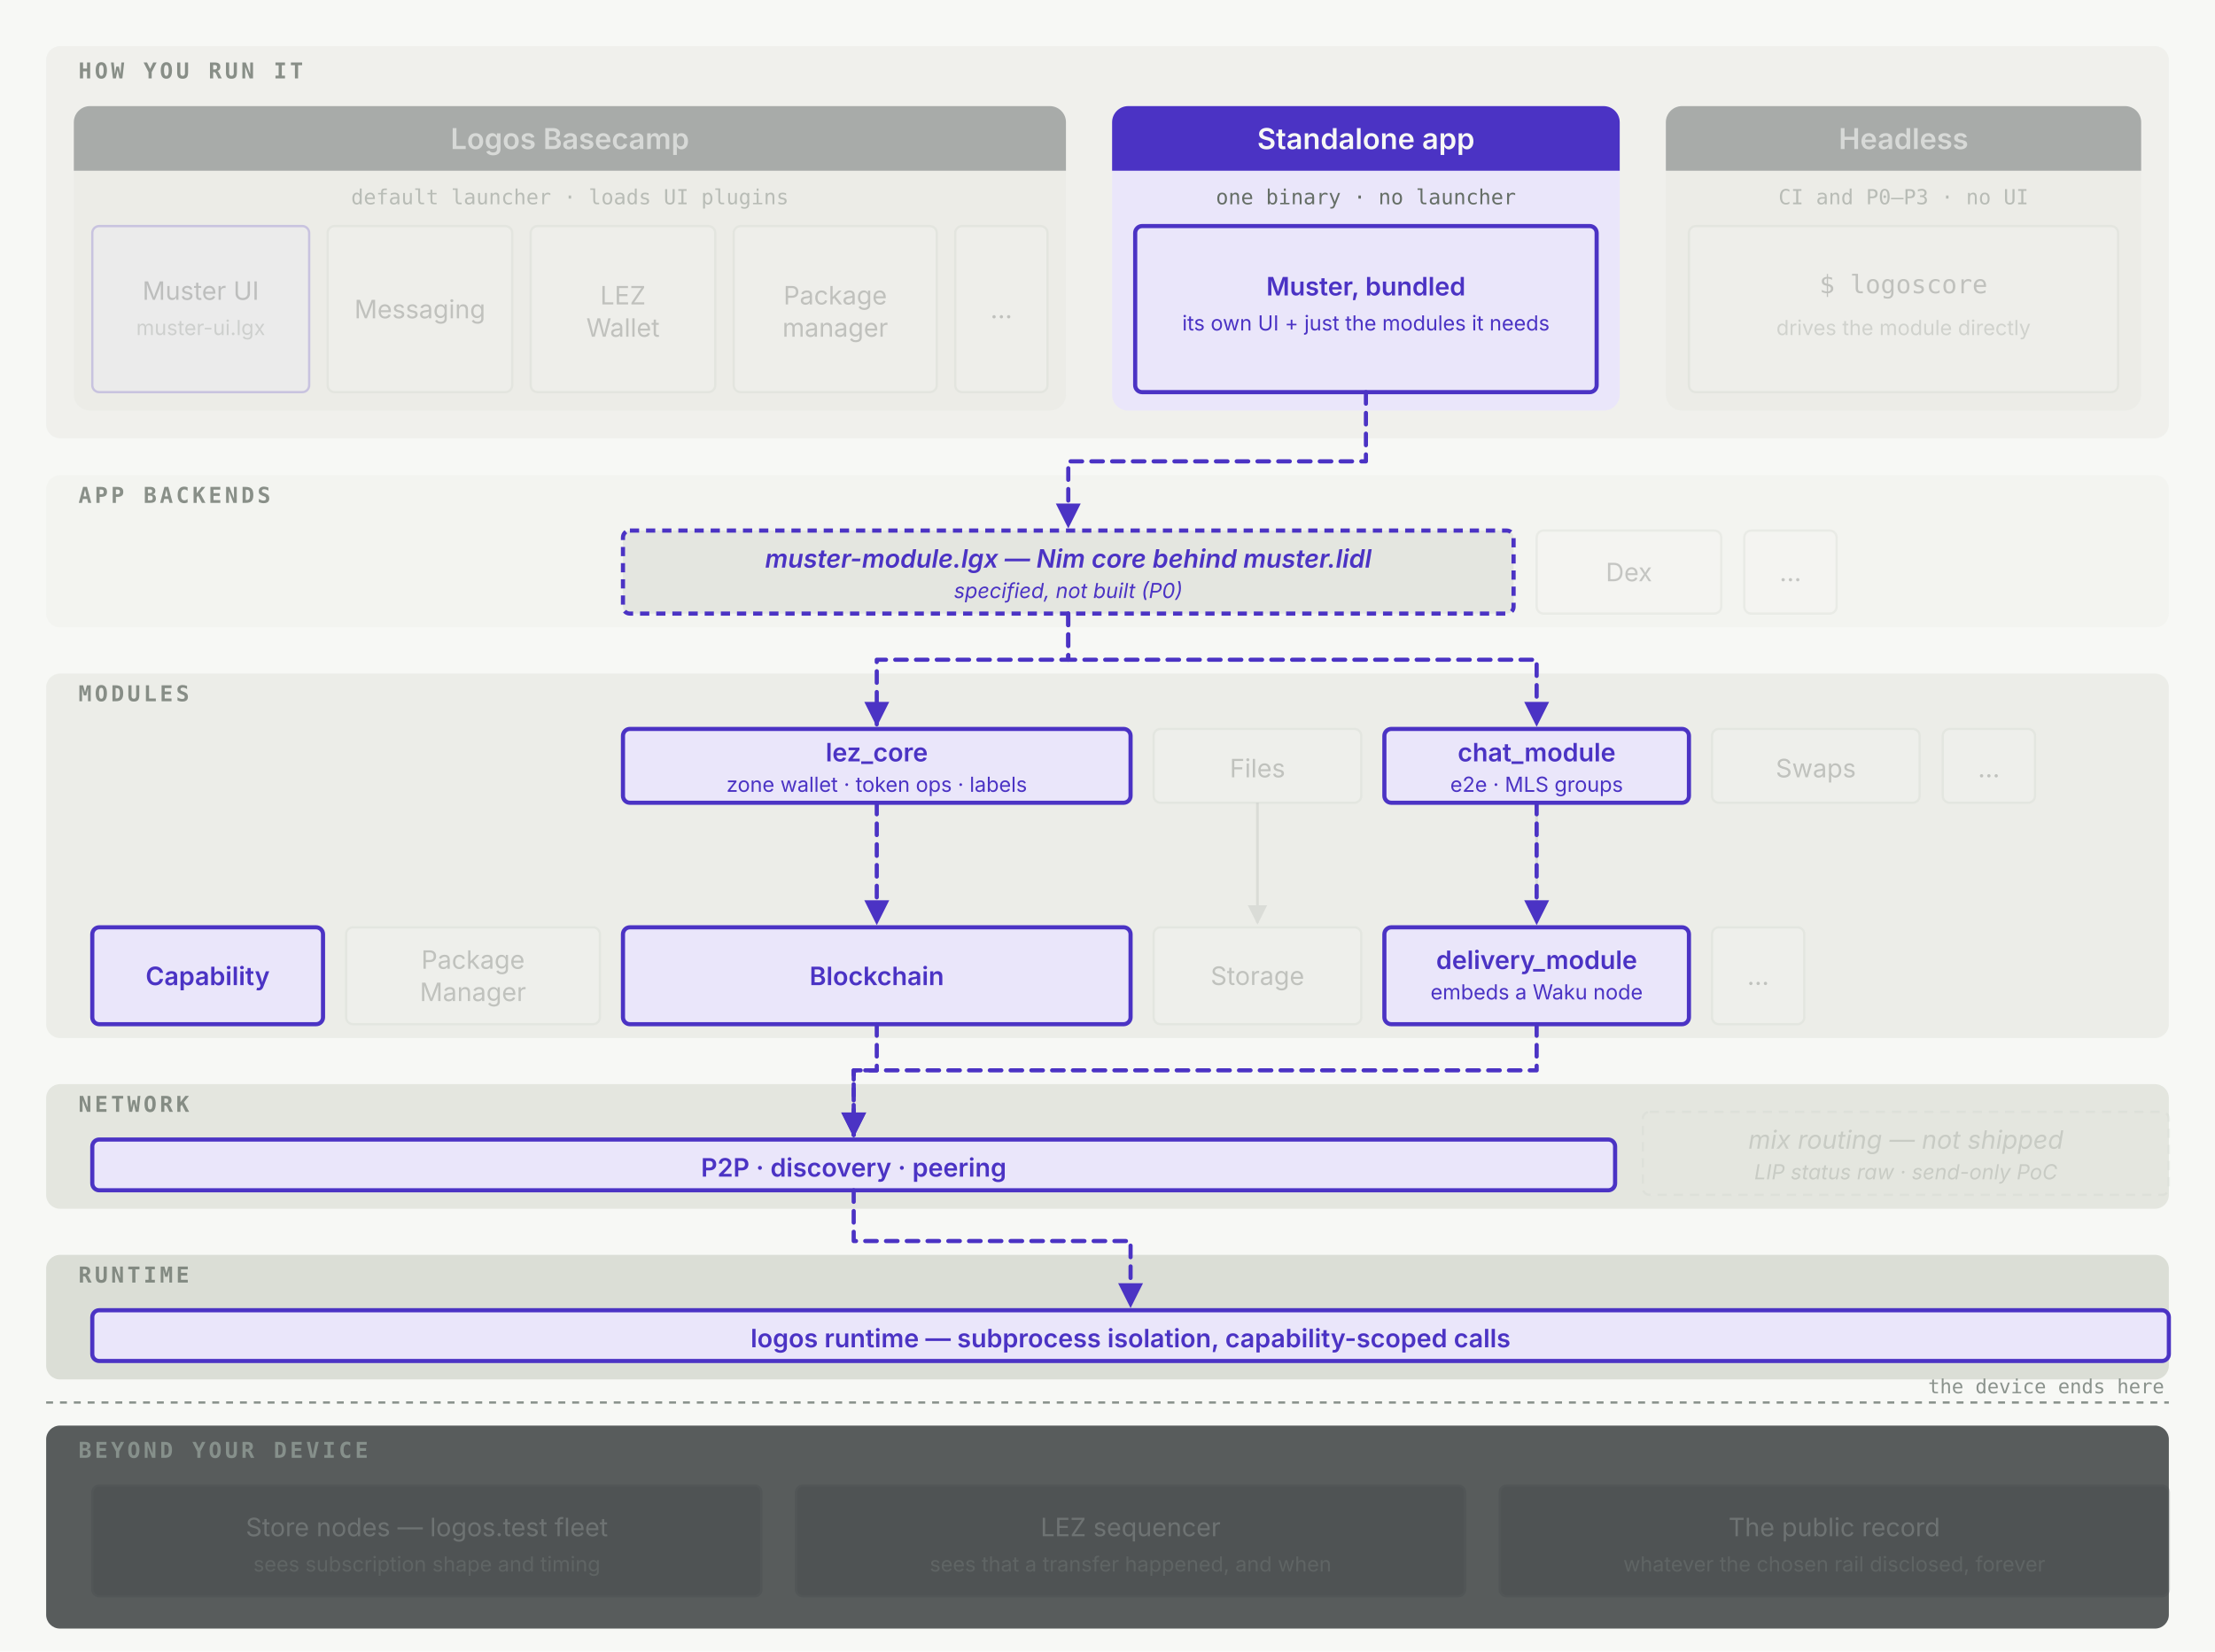
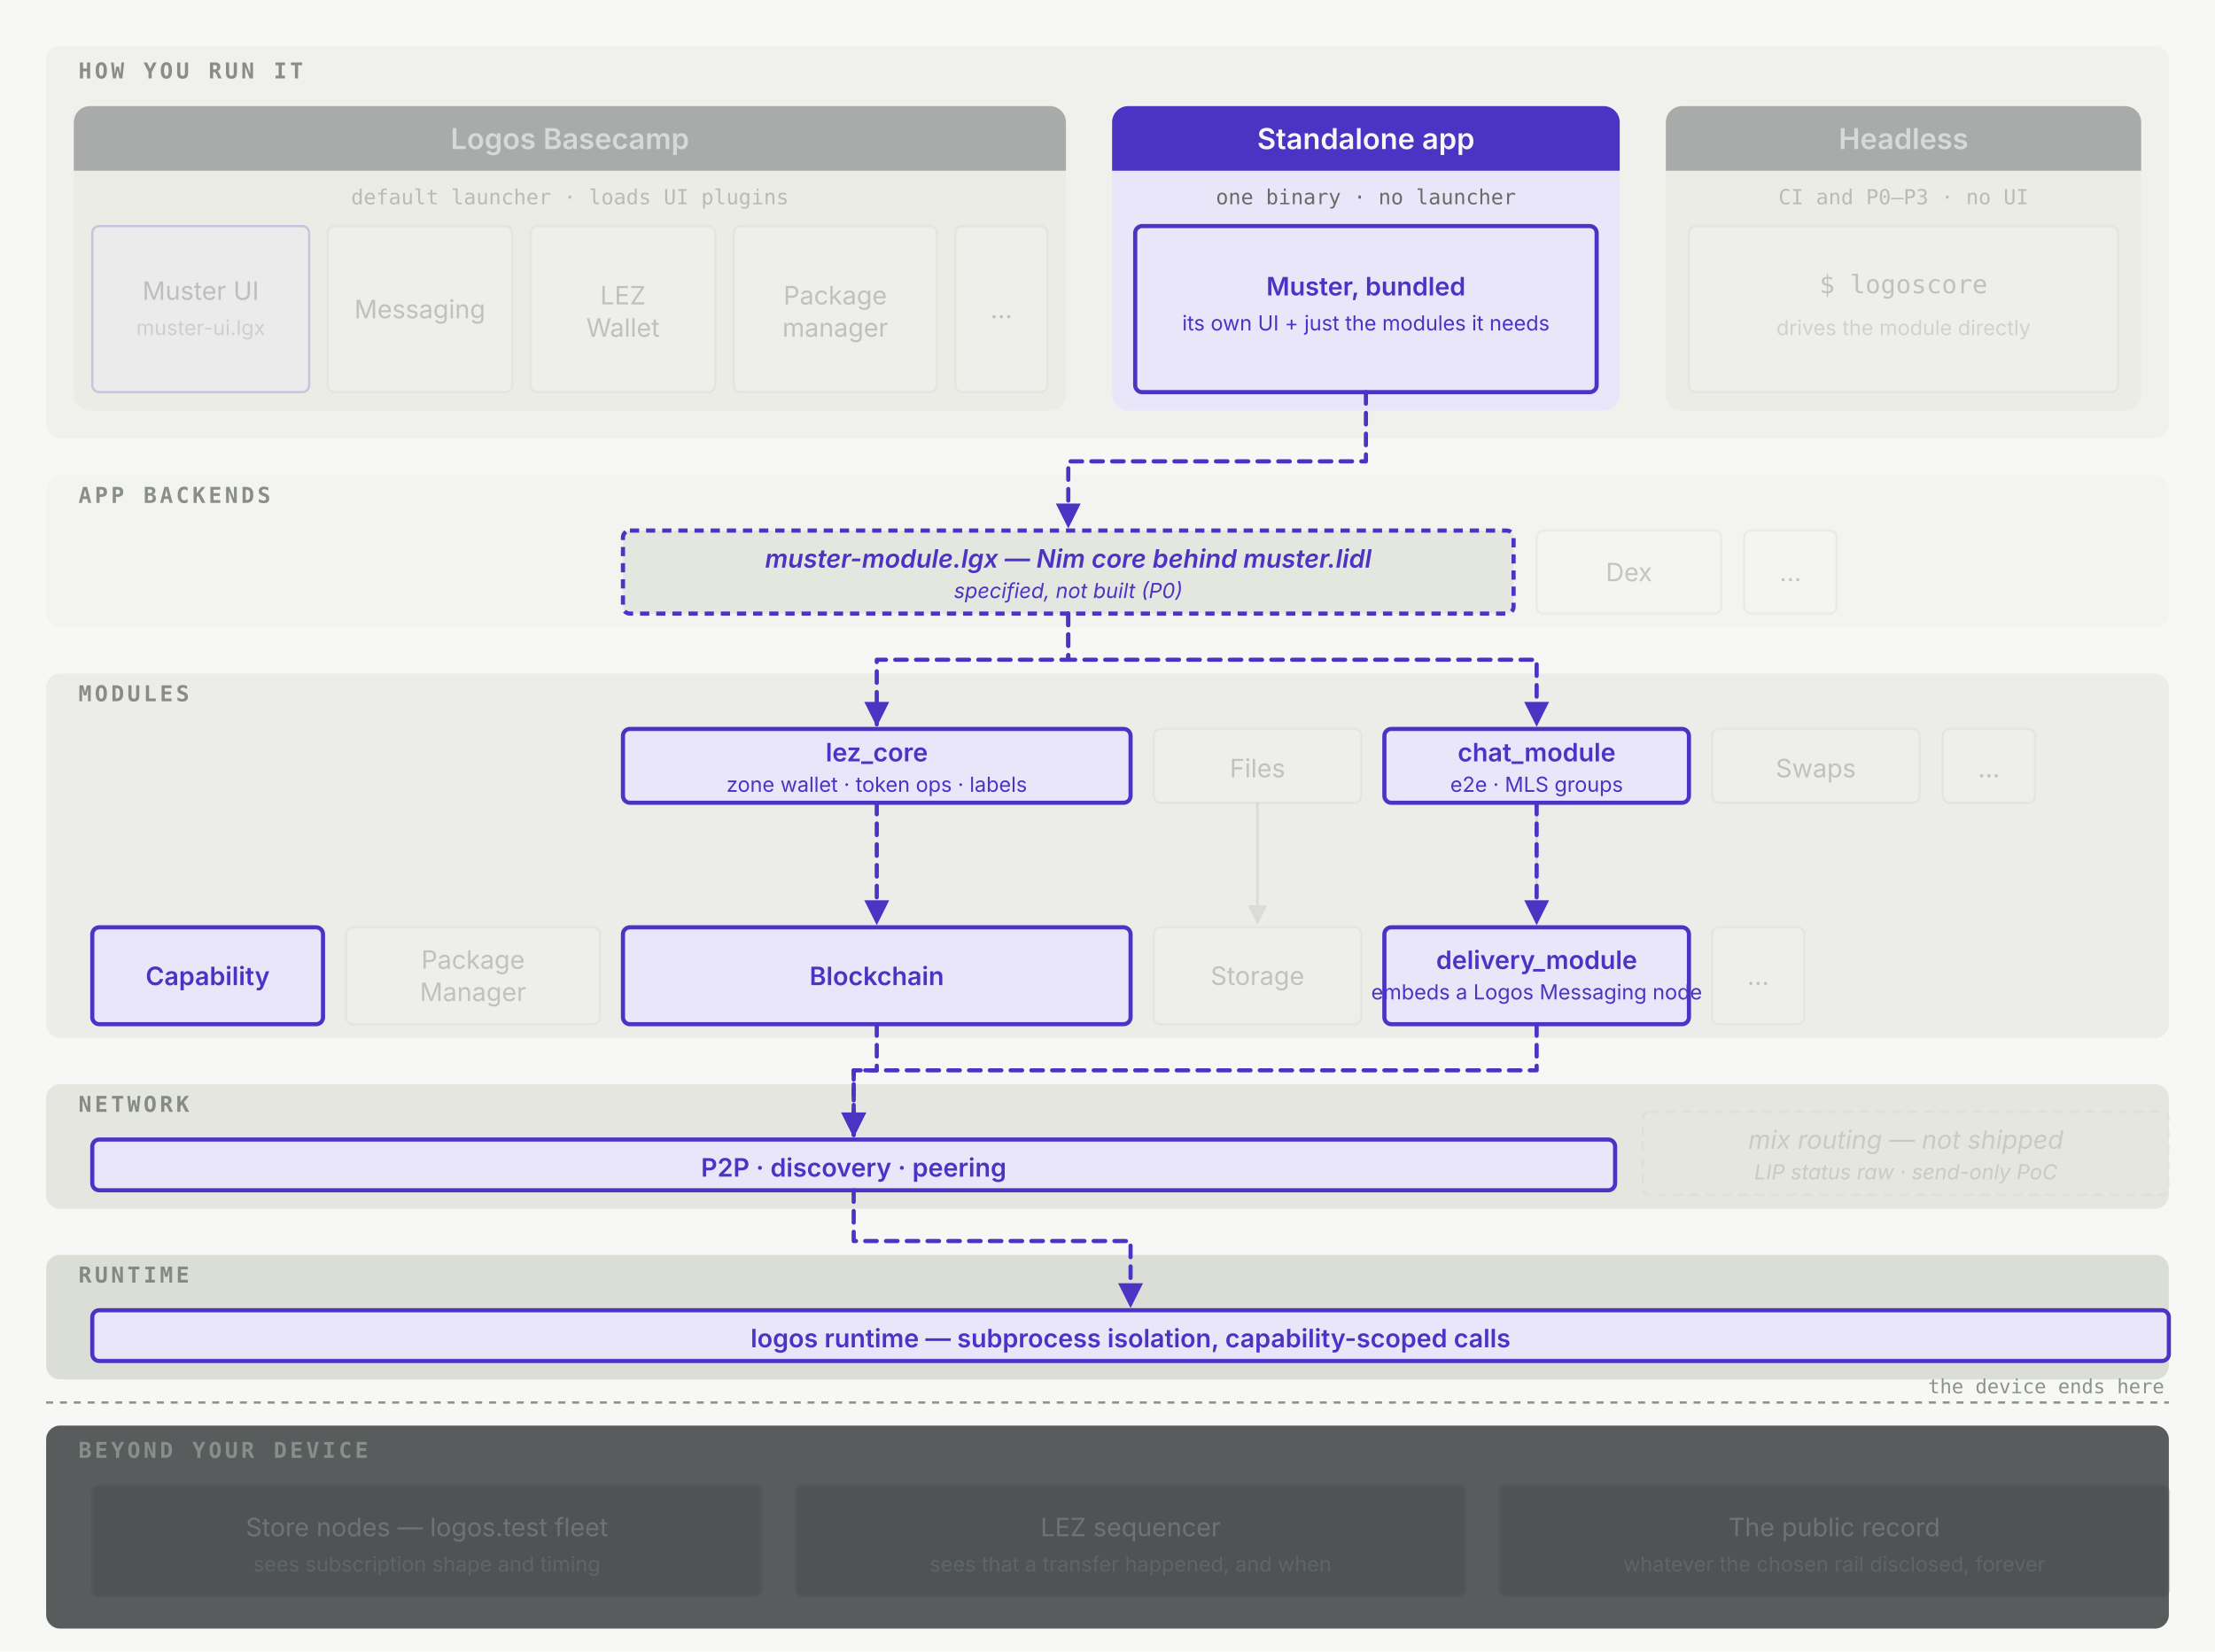
<svg xmlns="http://www.w3.org/2000/svg" class="bc-svg" width="960" height="716" viewBox="0 0 960 716" data-view="standalone" role="img" aria-labelledby="bc-svg-title bc-svg-desc">
  <style>
  /* Tokens are declared on .bc-svg as well as .bc so that an &lt;svg&gt; lifted out of
     this page for static export carries them without any CSS rewriting. */
  .bc, .bc-svg {
    --bc-paper:   #E4E6E0;
    --bc-surface: #F7F8F5;
    --bc-ink:     #1A1F1C;
    --bc-muted:   #656E66;
    --bc-rule:    #C6CBC3;

    --bc-signal:      #4B33C4;
    --bc-signal-soft: #EAE6FA;
    --bc-settled:      #1E6B52;
    --bc-settled-soft: #DFEDE6;
    --bc-alarm:      #A32D1E;
    --bc-alarm-soft: #F6E3DF;

    --bc-outside:        #23282A;
    --bc-outside-ink:    #DCE2DE;
    --bc-outside-rule:   #3A4144;
    --bc-outside-accent: #8FA3F5;

    --bc-mono: 'DM Mono', ui-monospace, 'SF Mono', Menlo, monospace;
    --bc-sans: 'Instrument Sans', -apple-system, BlinkMacSystemFont, 'Segoe UI', sans-serif;
    --bc-dim: 0.22;
  }
  .bc { margin: 2em 0; color: #1A1F1C; }

  .bc-panel {
    background: #F7F8F5;
    border: 1px solid #C6CBC3;
    border-radius: 10px;
    overflow: hidden;
  }
  .bc-panel-header {
    padding: 0.7em 1.1em;
    background: #E4E6E0;
    border-bottom: 1px solid #C6CBC3;
    font-family: 'DM Mono', ui-monospace, 'SF Mono', Menlo, monospace;
    font-size: 0.7em;
    font-weight: 600;
    color: #656E66;
    text-transform: uppercase;
    letter-spacing: 0.08em;
    display: flex;
    align-items: center;
    gap: 0.6em;
  }
  .bc-panel-header .bc-spacer { margin-left: auto; }

  .bc-playpause {
    font-family: 'DM Mono', ui-monospace, 'SF Mono', Menlo, monospace;
    font-size: 0.95em;
    text-transform: uppercase;
    letter-spacing: 0.06em;
    padding: 0.3em 0.7em;
    border: 1px solid #C6CBC3;
    background: #F7F8F5;
    color: #656E66;
    border-radius: 999px;
    cursor: pointer;
  }
  .bc-playpause:hover { border-color: #1A1F1C; color: #1A1F1C; }
  .bc-playpause:focus-visible { outline: 2px solid #4B33C4; outline-offset: 2px; }

  /* ── Tabs ── */
  .bc-tabs {
    display: flex;
    flex-wrap: wrap;
    gap: 0.35em;
    padding: 0.85em 1em;
    background: #E4E6E0;
    border-bottom: 1px solid #C6CBC3;
  }
  .bc-tab {
    font-family: 'Instrument Sans', -apple-system, BlinkMacSystemFont, 'Segoe UI', sans-serif;
    font-size: 0.82em;
    font-weight: 500;
    padding: 0.42em 0.9em;
    border: 1px solid #C6CBC3;
    background: #F7F8F5;
    color: #656E66;
    border-radius: 999px;
    cursor: pointer;
    line-height: 1.25;
  }
  .bc-tab:hover { border-color: #1A1F1C; color: #1A1F1C; }
  .bc-tab:focus-visible { outline: 2px solid #4B33C4; outline-offset: 2px; }
  .bc-tab[aria-selected="true"] {
    background: #1A1F1C;
    border-color: #1A1F1C;
    color: #F7F8F5;
  }

  .bc-stage { padding: 1.3em 1em 0.9em; background: #F7F8F5; }
  .bc-svg { display: block; width: 100%; height: auto; max-width: 100%; }

  /* ── Layer bands ── */
  .bc-layer-bg { stroke: none; transition: opacity 0.3s ease; }
  .bc-layer-entry   { fill: #EDEEEA; }
  .bc-layer-apps    { fill: #F2F3EF; }
  .bc-layer-modules { fill: #E8EAE4; }
  .bc-layer-network { fill: #DDE0D8; }
  .bc-layer-runtime { fill: #D2D6CC; }
  .bc-layer-beyond  { fill: #23282A; }

  .bc-layer-label {
    font-family: 'DM Mono', ui-monospace, 'SF Mono', Menlo, monospace;
    font-size: 9.5px;
    font-weight: 600;
    letter-spacing: 0.14em;
    fill: #656E66;
    transition: opacity 0.3s ease;
  }
  .bc-layer-label-out { fill: #96A19B; }

  /* ── Nodes ── */
  .bc-node rect {
    fill: #F7F8F5;
    stroke: #C6CBC3;
    stroke-width: 1;
    transition: fill 0.3s ease, stroke 0.3s ease, opacity 0.3s ease;
  }
  .bc-node text {
    font-family: 'Instrument Sans', -apple-system, BlinkMacSystemFont, 'Segoe UI', sans-serif;
    fill: #1A1F1C;
    font-size: 11px;
    text-anchor: middle;
    dominant-baseline: middle;
    transition: fill 0.3s ease, opacity 0.3s ease;
  }
  /* Written `.bc-node text.x`, not `.x`: a bare single-class selector is
     specificity 0-1-0 and loses to `.bc-node text` at 0-1-1, so the modifier's
     font-size would apply while its FILL silently did not. */
  .bc-node text.bc-node-sub { font-size: 9px; fill: #656E66; }
  .bc-node text.bc-node-mono { font-family: 'DM Mono', ui-monospace, 'SF Mono', Menlo, monospace; }

  /* Ours, as opposed to the platform's. */
  .bc-node-ours rect { stroke: #4B33C4; fill: #EAE6FA; }

  /* Specified but not built. Dashed, and it says so in words as well —
     the dash is a reminder, the label is the claim. */
  .bc-node-unbuilt rect { stroke-dasharray: 4 3; fill: #E4E6E0; }
  .bc-node-unbuilt text { font-style: italic; fill: #656E66; }

  /* Beyond the device: dark ground, light ink. */
  .bc-node-out rect { fill: #2E3436; stroke: #3A4144; }
  .bc-node-out text { fill: #DCE2DE; }
  /* .bc-svg-prefixed so it outranks `.bc-node text.bc-node-sub` above rather
     than depending on source order — a dark-on-dark sub is unreadable. */
  .bc-svg .bc-node-out text.bc-node-sub { fill: #96A19B; }

  /* ── Entry zones ── */
  .bc-entry .bc-entry-frame, .bc-entry .bc-entry-header { stroke: none; transition: fill 0.3s ease, opacity 0.3s ease; }
  .bc-entry .bc-entry-frame  { fill: #E4E6E0; }
  .bc-entry .bc-entry-header { fill: #3A4144; }
  .bc-entry text.bc-entry-title {
    font-family: 'Instrument Sans', -apple-system, BlinkMacSystemFont, 'Segoe UI', sans-serif; font-size: 12.5px; font-weight: 600;
    fill: #F7F8F5; text-anchor: middle; dominant-baseline: middle;
  }
  .bc-entry text.bc-entry-sub {
    font-family: 'DM Mono', ui-monospace, 'SF Mono', Menlo, monospace; font-size: 9px; fill: #656E66;
    text-anchor: middle; dominant-baseline: middle;
  }

  /* ── Arrows ── */
  .bc-arrow path { fill: none; stroke: #8A928C; stroke-width: 1.2; }
  .bc-arrow-head { fill: #8A928C; }
  .bc-flow-arrow path {
    fill: none; stroke-width: 1.8; stroke-linecap: round; stroke-linejoin: round;
    stroke-dasharray: 5 4;
    animation: bc-flow-dash 0.9s linear infinite;
  }
  @keyframes bc-flow-dash { to { stroke-dashoffset: -18; } }

  /* ── Dimming ── */
  .bc-svg[data-view]:not([data-view="overview"]) .bc-node:not(.bc-hl) rect,
  .bc-svg[data-view]:not([data-view="overview"]) .bc-node:not(.bc-hl) text {
    opacity: 0.22;
  }
  .bc-svg[data-view]:not([data-view="overview"]) .bc-entry:not(.bc-hl) .bc-entry-frame,
  .bc-svg[data-view]:not([data-view="overview"]) .bc-entry:not(.bc-hl) .bc-entry-header {
    opacity: 0.38;
  }
  .bc-svg[data-view]:not([data-view="overview"]) .bc-entry:not(.bc-hl) text.bc-entry-title { opacity: 0.6; }
  .bc-svg[data-view]:not([data-view="overview"]) .bc-entry:not(.bc-hl) text.bc-entry-sub { opacity: 0.38; }
  .bc-svg[data-view]:not([data-view="overview"]) .bc-arrow-static:not(.bc-hl) path,
  .bc-svg[data-view]:not([data-view="overview"]) .bc-arrow-static:not(.bc-hl) .bc-arrow-head { opacity: 0.18; }
  .bc-svg[data-view]:not([data-view="overview"]) .bc-layer-bg,
  .bc-svg[data-view]:not([data-view="overview"]) .bc-layer-label { opacity: 0.75; }

  /* ── Highlight ── */
  .bc-svg .bc-hl.bc-node rect { fill: #EAE6FA; stroke: #4B33C4; stroke-width: 1.8; }
  .bc-svg .bc-hl.bc-node text { fill: #4B33C4; font-weight: 600; }
  .bc-svg .bc-hl.bc-node .bc-node-sub { font-weight: 400; }
  .bc-svg .bc-hl.bc-entry .bc-entry-frame { fill: #EAE6FA; }
  .bc-svg .bc-hl.bc-entry .bc-entry-header { fill: #4B33C4; }

  /* Beyond the boundary keeps its dark ground when lit — crossing out of the
     device is the one thing a highlight must never make look safe. */
  .bc-svg .bc-hl.bc-node-out rect { fill: #2E3436; stroke: #8FA3F5; stroke-width: 1.8; }
  .bc-svg .bc-hl.bc-node-out text { fill: #8FA3F5; }

  .bc-svg .bc-hl.bc-node-unbuilt rect { fill: #E4E6E0; stroke: #4B33C4; }
  .bc-svg .bc-hl.bc-node-unbuilt text { fill: #4B33C4; font-style: italic; }

  .bc-flow-arrow path { stroke: #4B33C4; }
  .bc-flow-arrow .bc-arrow-head { fill: #4B33C4; }
  .bc-flow-arrow.bc-flow-out path { stroke: #8FA3F5; }
  .bc-flow-arrow.bc-flow-out .bc-arrow-head { fill: #8FA3F5; }

  /* ── Caption ── */
  .bc-caption { padding: 1em 1.3em 1.15em; border-top: 1px solid #C6CBC3; background: #E4E6E0; }
  .bc-caption h3 { font-family: 'Instrument Sans', -apple-system, BlinkMacSystemFont, 'Segoe UI', sans-serif; font-size: 0.98em; font-weight: 600; margin: 0 0 0.3em; }
  .bc-caption p { margin: 0; font-size: 0.92em; color: #3F4742; line-height: 1.6; }
  .bc-caption .bc-tag {
    display: inline-block; font-family: 'DM Mono', ui-monospace, 'SF Mono', Menlo, monospace; font-size: 0.72em;
    padding: 0.12em 0.5em; border-radius: 3px; background: #F7F8F5;
    border: 1px solid #C6CBC3; color: #656E66;
    text-transform: uppercase; letter-spacing: 0.05em; margin-right: 0.5em; vertical-align: 2px;
  }

  .bc-legend {
    display: flex; flex-wrap: wrap; gap: 1.4em;
    padding: 0.8em 1.3em; border-top: 1px solid #C6CBC3;
    background: #F7F8F5; font-size: 0.8em; color: #656E66;
  }
  .bc-legend span { display: inline-flex; align-items: center; gap: 0.5em; }
  .bc-legend i { width: 20px; height: 12px; border-radius: 2px; display: inline-block; }
  .bc-key-ours    { background: #EAE6FA; border: 1px solid #4B33C4; }
  .bc-key-unbuilt { background: #E4E6E0; border: 1px dashed #656E66; }
  .bc-key-out     { background: #2E3436; border: 1px solid #3A4144; }

  .bc-sr {
    position: absolute; width: 1px; height: 1px; padding: 0; margin: -1px;
    overflow: hidden; clip: rect(0 0 0 0); white-space: nowrap; border: 0;
  }

  /* U-10: motion is decoration here, never the only carrier of meaning. */
  @media (prefers-reduced-motion: reduce) {
    .bc-flow-arrow path { animation: none; stroke-dasharray: none; }
    .bc-node rect, .bc-node text, .bc-layer-bg, .bc-layer-label,
    .bc-entry .bc-entry-frame, .bc-entry .bc-entry-header { transition: none; }
  }

  /* ── added by export-frames.mjs ── */
  .bc-dim rect, .bc-dim text { opacity: 0.22; }
  .bc-dim .bc-entry-frame, .bc-dim .bc-entry-header { opacity: 0.38; }
  .bc-dim text.bc-entry-title { opacity: 0.6; }
  .bc-dim path { opacity: 0.18; }
  .bc-flow-arrow path { animation: none; }
</style>
  <rect width="960" height="716" fill="#F7F8F5" />
  <defs>
    <marker id="bc-arrow-marker" viewBox="0 0 10 10" refX="9" refY="5" markerWidth="7" markerHeight="7" orient="auto-start-reverse">
      <path d="M 0 0 L 10 5 L 0 10 z" class="bc-arrow-head" />
    </marker>
    <marker id="bc-flow-marker" viewBox="0 0 10 10" refX="9" refY="5" markerWidth="6" markerHeight="6" orient="auto-start-reverse">
      <path d="M 0 0 L 10 5 L 0 10 z" fill="#4B33C4" />
    </marker>
    <marker id="bc-flow-marker-out" viewBox="0 0 10 10" refX="9" refY="5" markerWidth="6" markerHeight="6" orient="auto-start-reverse">
      <path d="M 0 0 L 10 5 L 0 10 z" fill="#8FA3F5" />
    </marker>
  </defs>
  <rect class="bc-layer-bg bc-layer-entry" x="20" y="20" width="920" height="170" rx="6" />
  <rect class="bc-layer-bg bc-layer-apps" x="20" y="206" width="920" height="66" rx="6" />
  <rect class="bc-layer-bg bc-layer-modules" x="20" y="292" width="920" height="158" rx="6" />
  <rect class="bc-layer-bg bc-layer-network" x="20" y="470" width="920" height="54" rx="6" />
  <rect class="bc-layer-bg bc-layer-runtime" x="20" y="544" width="920" height="54" rx="6" />
  <rect class="bc-layer-bg bc-layer-beyond" x="20" y="618" width="920" height="88" rx="6" />
  <text class="bc-layer-label" x="34" y="34">HOW YOU RUN IT</text>
  <text class="bc-layer-label" x="34" y="218">APP BACKENDS</text>
  <text class="bc-layer-label" x="34" y="304">MODULES</text>
  <text class="bc-layer-label" x="34" y="482">NETWORK</text>
  <text class="bc-layer-label" x="34" y="556">RUNTIME</text>
  <text class="bc-layer-label bc-layer-label-out" x="34" y="632">BEYOND YOUR DEVICE</text>
  <path d="M 20 608 L 940 608" stroke="#8A928C" stroke-width="1" stroke-dasharray="3 3" fill="none" />
  <text x="938" y="604" text-anchor="end" font-family="'DM Mono',ui-monospace,Menlo,monospace" font-size="8.5" fill="#8A928C">the device ends here</text>
  <g class="bc-entry bc-dim" data-id="basecamp">
    <rect class="bc-entry-frame" x="32" y="46" width="430" height="132" rx="7" />
    <path class="bc-entry-header" d="M 39 46 L 455 46 A 7 7 0 0 1 462 53 L 462 74 L 32 74 L 32 53 A 7 7 0 0 1 39 46 Z" />
    <text class="bc-entry-title" x="247" y="60">Logos Basecamp</text>
    <text class="bc-entry-sub" x="247" y="86">default launcher · loads UI plugins</text>
  </g>
  <g class="bc-node bc-node-ours bc-dim" data-id="ui-muster">
    <rect x="40" y="98" width="94" height="72" rx="3" />
    <text x="87" y="126">Muster UI</text>
    <text x="87" y="142" class="bc-node-sub">muster-ui.lgx</text>
  </g>
  <g class="bc-node bc-dim" data-id="ui-messaging">
    <rect x="142" y="98" width="80" height="72" rx="3" />
    <text x="182" y="134">Messaging</text>
  </g>
  <g class="bc-node bc-dim" data-id="ui-wallet">
    <rect x="230" y="98" width="80" height="72" rx="3" />
    <text x="270" y="128">LEZ</text>
    <text x="270" y="142">Wallet</text>
  </g>
  <g class="bc-node bc-dim" data-id="ui-pkgmgr">
    <rect x="318" y="98" width="88" height="72" rx="3" />
    <text x="362" y="128">Package</text>
    <text x="362" y="142">manager</text>
  </g>
  <g class="bc-node bc-dim" data-id="ui-more">
    <rect x="414" y="98" width="40" height="72" rx="3" />
    <text x="434" y="134">…</text>
  </g>
  <g class="bc-entry bc-hl" data-id="standalone">
    <rect class="bc-entry-frame" x="482" y="46" width="220" height="132" rx="7" />
    <path class="bc-entry-header" d="M 489 46 L 695 46 A 7 7 0 0 1 702 53 L 702 74 L 482 74 L 482 53 A 7 7 0 0 1 489 46 Z" />
    <text class="bc-entry-title" x="592" y="60">Standalone app</text>
    <text class="bc-entry-sub" x="592" y="86">one binary · no launcher</text>
  </g>
  <g class="bc-node bc-hl" data-id="standalone-app">
    <rect x="492" y="98" width="200" height="72" rx="3" />
    <text x="592" y="124">Muster, bundled</text>
    <text x="592" y="140" class="bc-node-sub">its own UI + just the modules it needs</text>
  </g>
  <g class="bc-entry bc-dim" data-id="headless">
    <rect class="bc-entry-frame" x="722" y="46" width="206" height="132" rx="7" />
    <path class="bc-entry-header" d="M 729 46 L 921 46 A 7 7 0 0 1 928 53 L 928 74 L 722 74 L 722 53 A 7 7 0 0 1 729 46 Z" />
    <text class="bc-entry-title" x="825" y="60">Headless</text>
    <text class="bc-entry-sub" x="825" y="86">CI and P0–P3 · no UI</text>
  </g>
  <g class="bc-node bc-dim" data-id="headless-cli">
    <rect x="732" y="98" width="186" height="72" rx="3" />
    <text x="825" y="124" class="bc-node-mono">$ logoscore</text>
    <text x="825" y="142" class="bc-node-sub">drives the module directly</text>
  </g>
  <g class="bc-node bc-node-ours bc-node-unbuilt bc-hl" data-id="muster-module">
    <rect x="270" y="230" width="386" height="36" rx="3" />
    <text x="463" y="242">muster-module.lgx — Nim core behind muster.lidl</text>
    <text x="463" y="256" class="bc-node-sub">specified, not built (P0)</text>
  </g>
  <g class="bc-node bc-dim" data-id="app-dex">
    <rect x="666" y="230" width="80" height="36" rx="3" />
    <text x="706" y="248">Dex</text>
  </g>
  <g class="bc-node bc-dim" data-id="app-more">
    <rect x="756" y="230" width="40" height="36" rx="3" />
    <text x="776" y="248">…</text>
  </g>
  <g class="bc-node bc-hl" data-id="lez">
    <rect x="270" y="316" width="220" height="32" rx="3" />
    <text x="380" y="326">lez_core</text>
    <text x="380" y="340" class="bc-node-sub">zone wallet · token ops · labels</text>
  </g>
  <g class="bc-node bc-dim" data-id="files">
    <rect x="500" y="316" width="90" height="32" rx="3" />
    <text x="545" y="333">Files</text>
  </g>
  <g class="bc-node bc-hl" data-id="chat">
    <rect x="600" y="316" width="132" height="32" rx="3" />
    <text x="666" y="326">chat_module</text>
    <text x="666" y="340" class="bc-node-sub">e2e · MLS groups</text>
  </g>
  <g class="bc-node bc-dim" data-id="swaps">
    <rect x="742" y="316" width="90" height="32" rx="3" />
    <text x="787" y="333">Swaps</text>
  </g>
  <g class="bc-node bc-dim" data-id="modules-upper-more">
    <rect x="842" y="316" width="40" height="32" rx="3" />
    <text x="862" y="333">…</text>
  </g>
  <g class="bc-arrow bc-arrow-static bc-dim" data-id="arrow-chat-delivery">
    <path d="M 666 348 L 666 400" marker-end="url(#bc-arrow-marker)" />
  </g>
  <g class="bc-arrow bc-arrow-static bc-dim" data-id="arrow-files-storage">
    <path d="M 545 348 L 545 400" marker-end="url(#bc-arrow-marker)" />
  </g>
  <g class="bc-node bc-hl" data-id="capability">
    <rect x="40" y="402" width="100" height="42" rx="3" />
    <text x="90" y="423">Capability</text>
  </g>
  <g class="bc-node bc-dim" data-id="package-manager">
    <rect x="150" y="402" width="110" height="42" rx="3" />
    <text x="205" y="416">Package</text>
    <text x="205" y="430">Manager</text>
  </g>
  <g class="bc-node bc-hl" data-id="blockchain">
    <rect x="270" y="402" width="220" height="42" rx="3" />
    <text x="380" y="423">Blockchain</text>
  </g>
  <g class="bc-node bc-dim" data-id="storage">
    <rect x="500" y="402" width="90" height="42" rx="3" />
    <text x="545" y="423">Storage</text>
  </g>
  <g class="bc-node bc-hl" data-id="delivery">
    <rect x="600" y="402" width="132" height="42" rx="3" />
    <text x="666" y="416">delivery_module</text>
-     <text x="666" y="430" class="bc-node-sub">embeds a Waku node</text>
+     <text x="666" y="430" class="bc-node-sub">embeds a Logos Messaging node</text>
  </g>
  <g class="bc-node bc-dim" data-id="modules-lower-more">
    <rect x="742" y="402" width="40" height="42" rx="3" />
    <text x="762" y="423">…</text>
  </g>
  <g class="bc-node bc-hl" data-id="p2p">
    <rect x="40" y="494" width="660" height="22" rx="3" />
    <text x="370" y="506">P2P · discovery · peering</text>
  </g>
  <g class="bc-node bc-node-unbuilt bc-dim" data-id="mix">
    <rect x="712" y="482" width="228" height="36" rx="3" />
    <text x="826" y="494">mix routing — not shipped</text>
    <text x="826" y="508" class="bc-node-sub">LIP status raw · send-only PoC</text>
  </g>
  <g class="bc-node bc-hl" data-id="runtime">
    <rect x="40" y="568" width="900" height="22" rx="3" />
    <text x="490" y="580">logos runtime — subprocess isolation, capability-scoped calls</text>
  </g>
  <g class="bc-node bc-node-out bc-dim" data-id="store-nodes">
    <rect x="40" y="644" width="290" height="48" rx="3" />
    <text x="185" y="662">Store nodes — logos.test fleet</text>
    <text x="185" y="678" class="bc-node-sub">sees subscription shape and timing</text>
  </g>
  <g class="bc-node bc-node-out bc-dim" data-id="sequencer">
    <rect x="345" y="644" width="290" height="48" rx="3" />
    <text x="490" y="662">LEZ sequencer</text>
    <text x="490" y="678" class="bc-node-sub">sees that a transfer happened, and when</text>
  </g>
  <g class="bc-node bc-node-out bc-dim" data-id="public-record">
    <rect x="650" y="644" width="290" height="48" rx="3" />
    <text x="795" y="662">The public record</text>
    <text x="795" y="678" class="bc-node-sub">whatever the chosen rail disclosed, forever</text>
  </g>
  <g class="bc-flow-arrows">
    <g class="bc-arrow bc-flow-arrow">
      <path d="M 592 170 L 592 200 L 463 200 L 463 228" marker-end="url(#bc-flow-marker)" />
    </g>
    <g class="bc-arrow bc-flow-arrow">
      <path d="M 463 266 L 463 286 L 380 286 L 380 314" marker-end="url(#bc-flow-marker)" />
    </g>
    <g class="bc-arrow bc-flow-arrow">
      <path d="M 380 348 L 380 400" marker-end="url(#bc-flow-marker)" />
    </g>
    <g class="bc-arrow bc-flow-arrow">
      <path d="M 380 444 L 380 464 L 370 464 L 370 492" marker-end="url(#bc-flow-marker)" />
    </g>
    <g class="bc-arrow bc-flow-arrow">
      <path d="M 370 516 L 370 538 L 490 538 L 490 566" marker-end="url(#bc-flow-marker)" />
    </g>
    <g class="bc-arrow bc-flow-arrow">
      <path d="M 463 266 L 463 286 L 666 286 L 666 314" marker-end="url(#bc-flow-marker)" />
    </g>
    <g class="bc-arrow bc-flow-arrow">
      <path d="M 666 348 L 666 400" marker-end="url(#bc-flow-marker)" />
    </g>
    <g class="bc-arrow bc-flow-arrow">
      <path d="M 666 444 L 666 464 L 370 464 L 370 492" marker-end="url(#bc-flow-marker)" />
    </g>
  </g>
</svg>
